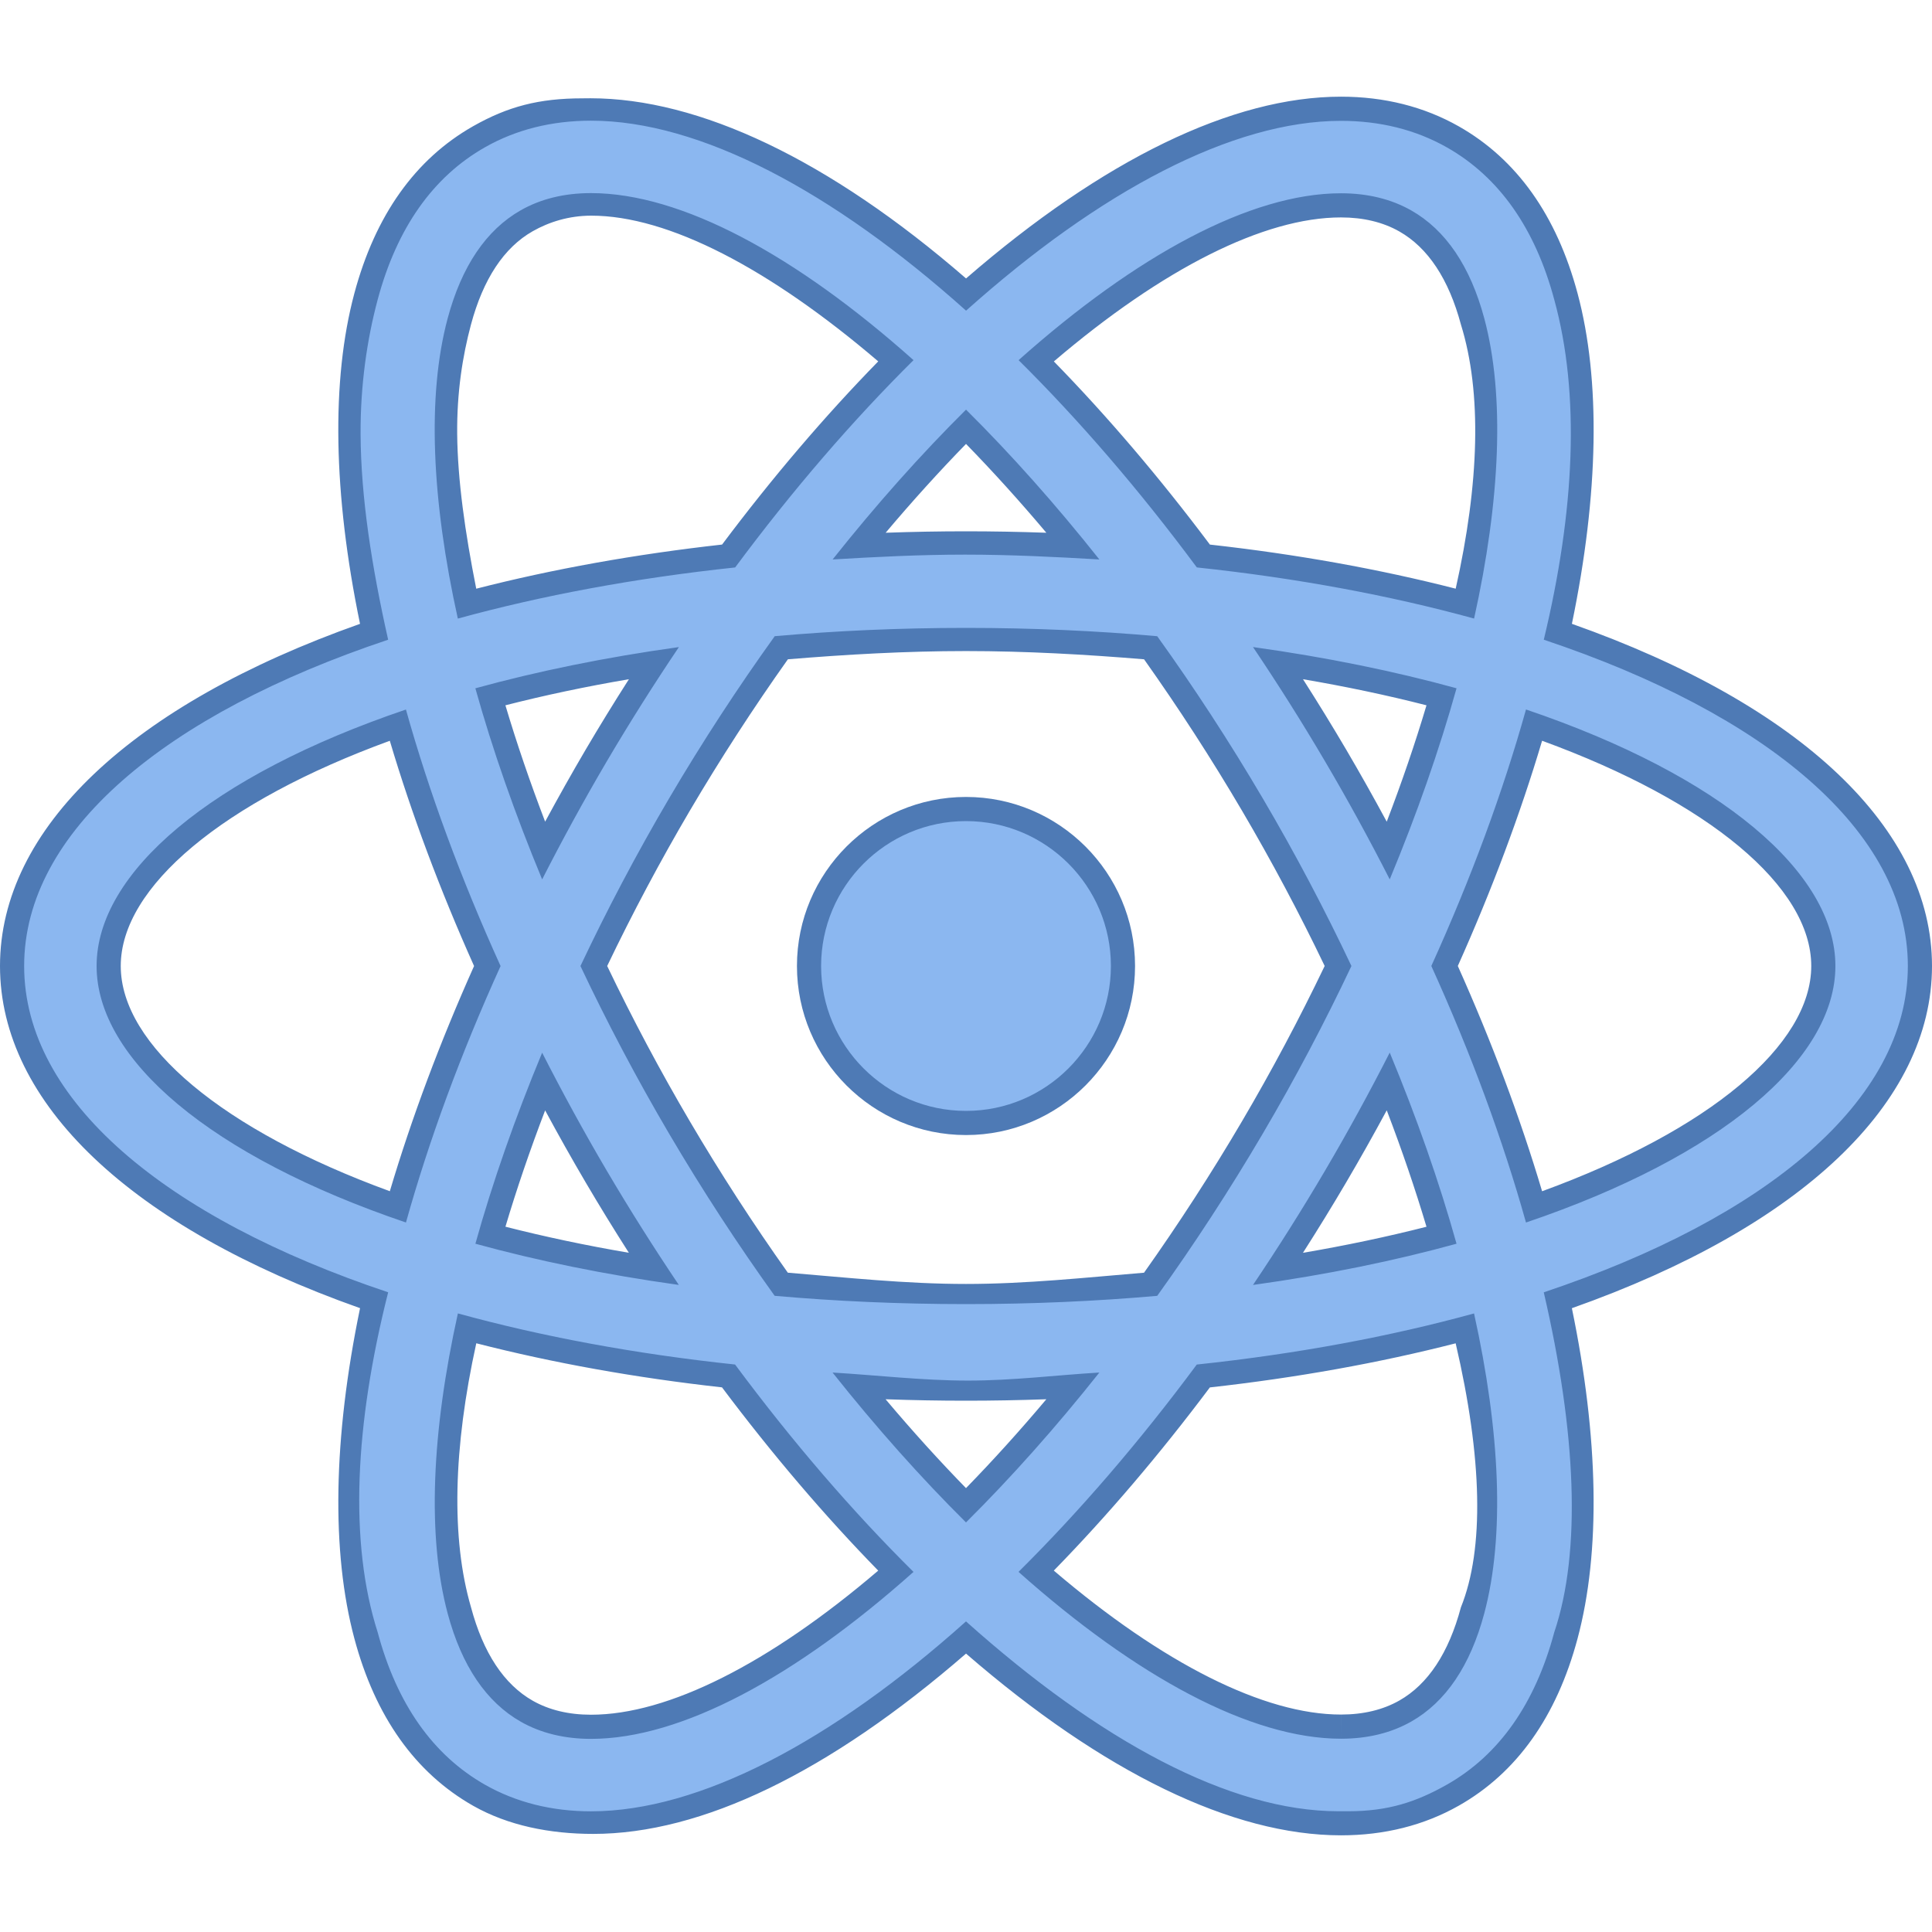
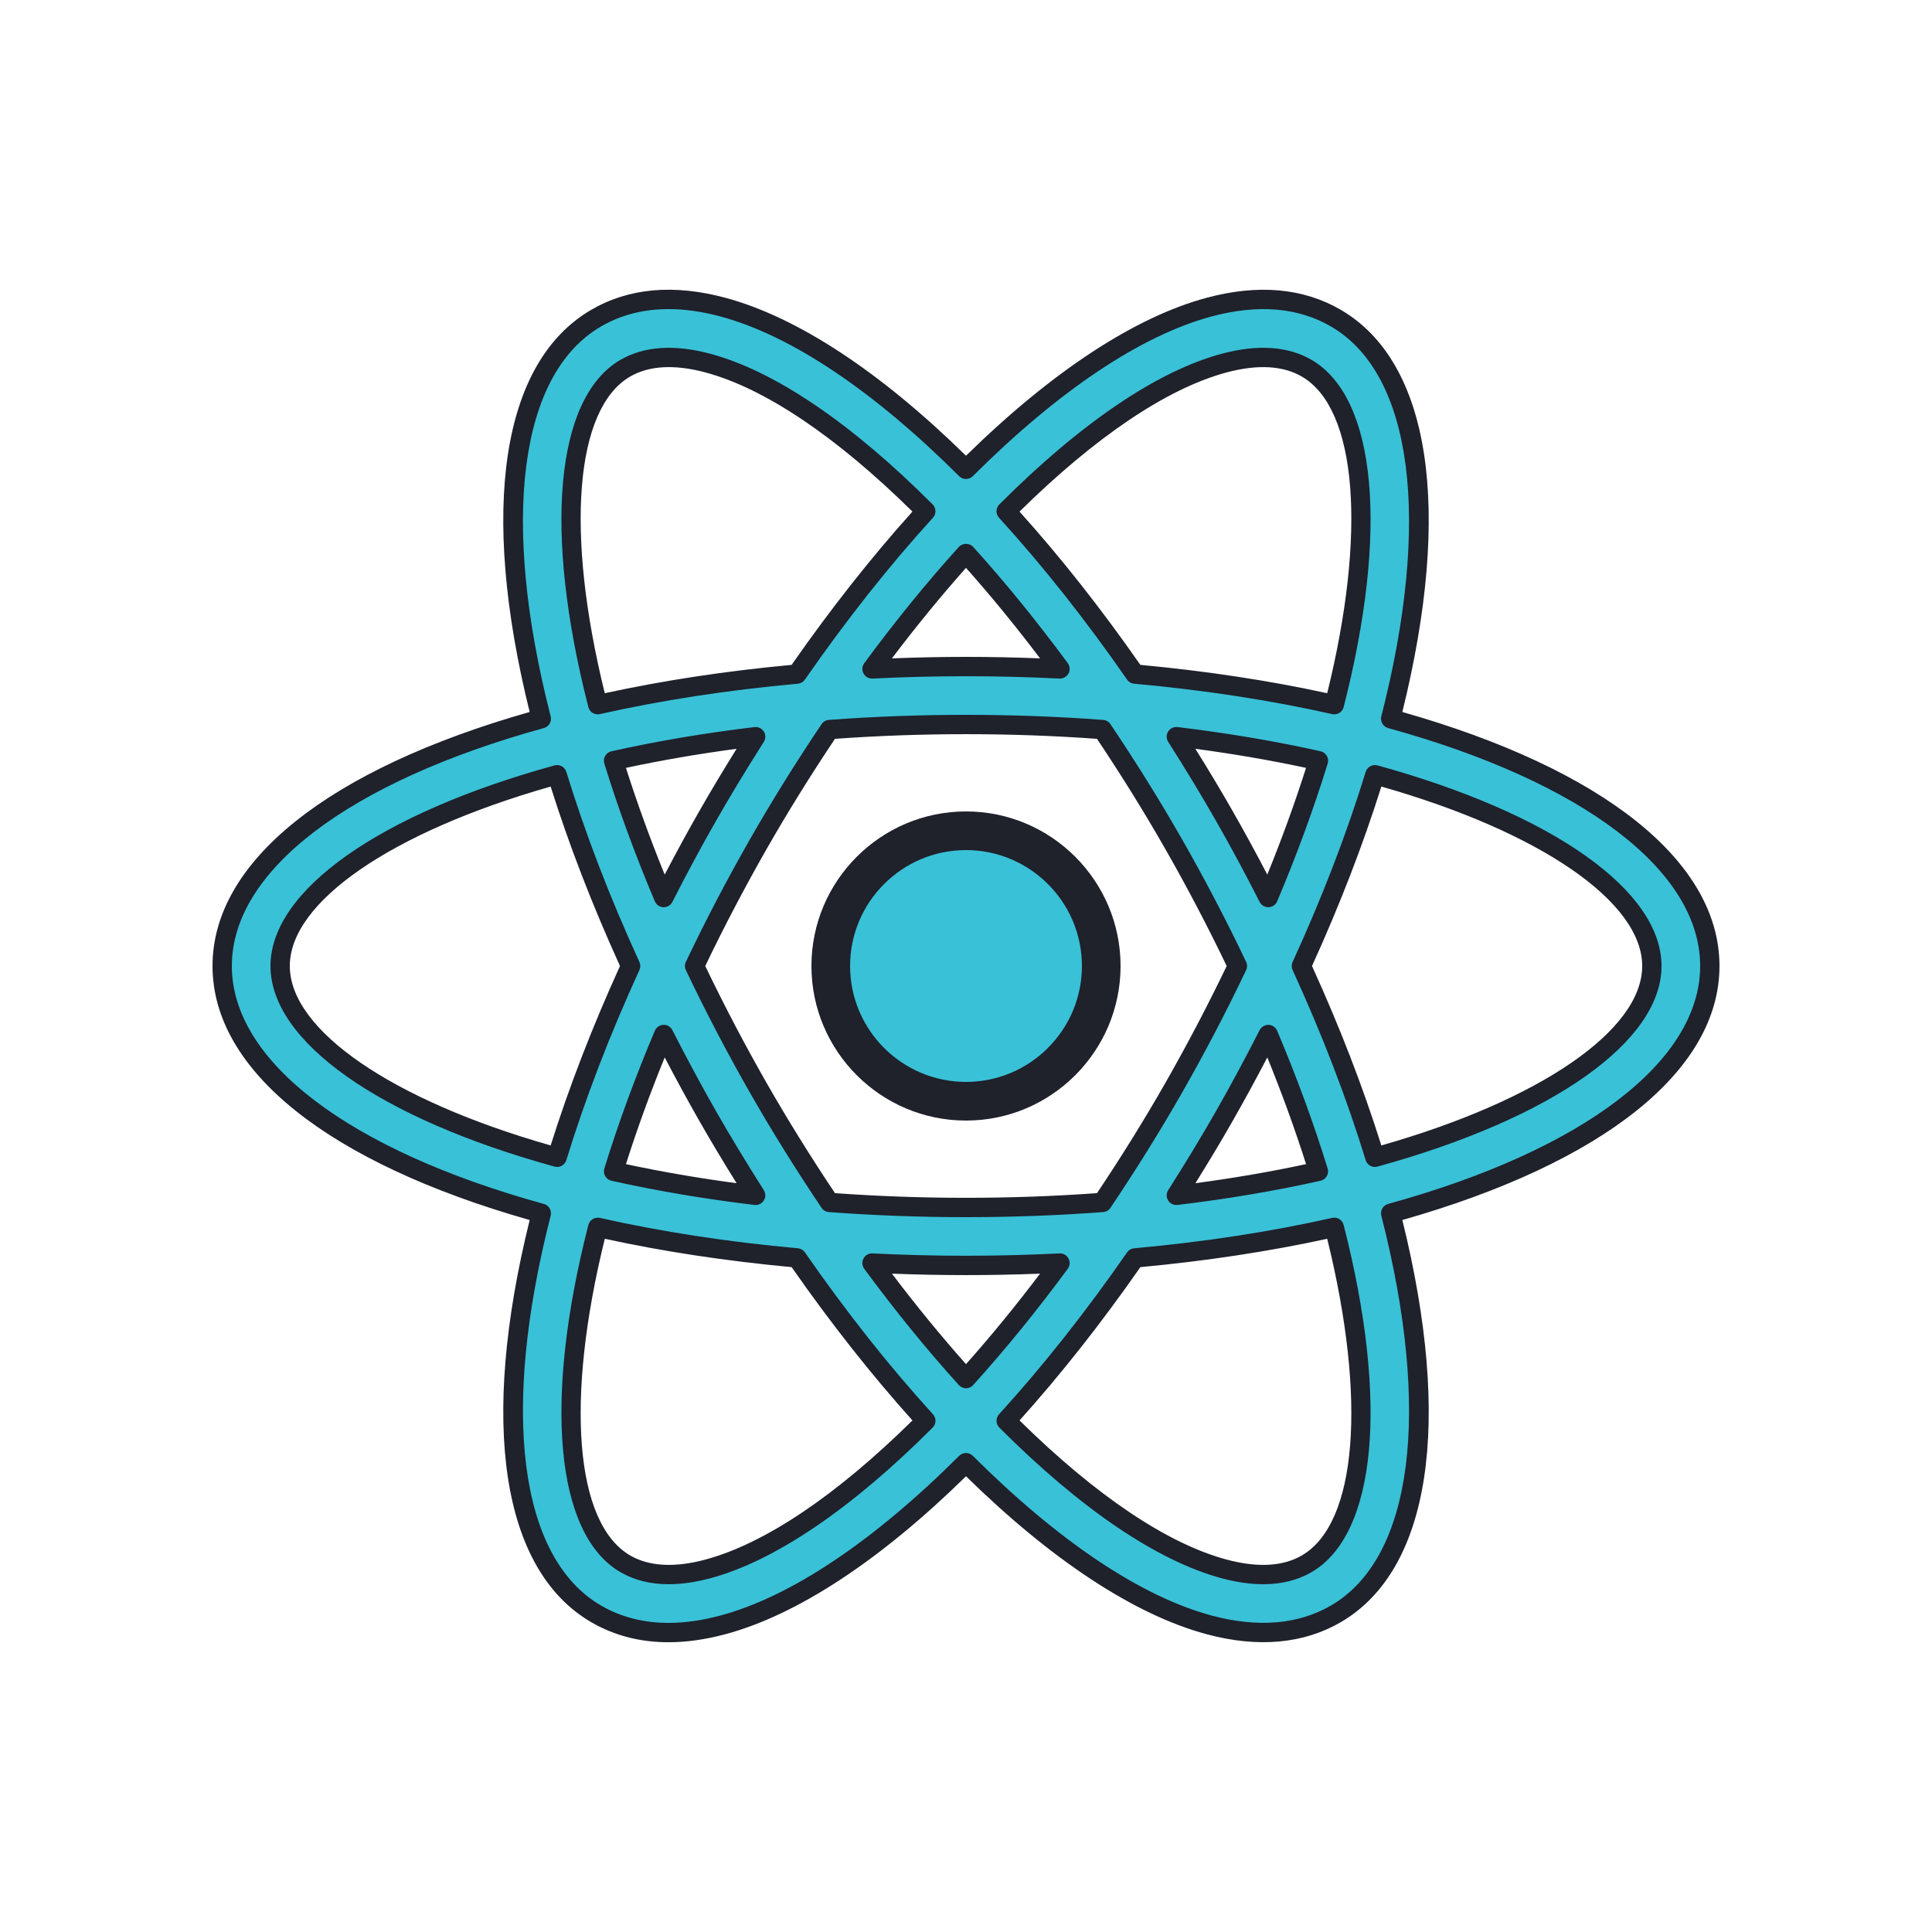
- <svg xmlns="http://www.w3.org/2000/svg" viewBox="0 0 80 80" width="40px" height="40px">
-   <path fill="#8bb7f0" d="M46.5,40c0,3.593-2.907,6.5-6.5,6.5s-6.5-2.907-6.5-6.5s2.907-6.5,6.5-6.5S46.5,36.407,46.5,40z" />
-   <path fill="#4e7ab5" d="M40,47c-3.859,0-7-3.14-7-7s3.141-7,7-7s7,3.14,7,7S43.859,47,40,47z M40,34c-3.309,0-6,2.691-6,6 s2.691,6,6,6s6-2.691,6-6S43.309,34,40,34z" />
-   <g>
-     <path fill="#8bb7f0" d="M24.474,75.503c-1.711,0-3.269-0.392-4.632-1.164c-2.28-1.293-3.856-3.521-4.686-6.62 c-0.965-3.607-0.85-8.398,0.332-13.878C5.956,50.562,0.5,45.531,0.5,40c0-5.532,5.455-10.562,14.987-13.84 c-1.182-5.481-1.298-10.272-0.333-13.879c0.83-3.1,2.406-5.328,4.685-6.62c1.362-0.772,2.921-1.164,4.632-1.164 c4.388,0,9.891,2.73,15.531,7.698c5.64-4.963,11.141-7.691,15.524-7.691c1.711,0,3.269,0.392,4.632,1.164 c2.277,1.291,3.854,3.515,4.684,6.611c0.966,3.606,0.85,8.398-0.333,13.88C74.043,29.437,79.5,34.468,79.5,40 s-5.457,10.563-14.991,13.842c1.182,5.481,1.298,10.272,0.332,13.878c-0.83,3.097-2.405,5.321-4.68,6.612 c-1.364,0.772-2.923,1.164-4.633,1.164c-4.386,0-9.889-2.728-15.527-7.689C34.361,72.774,28.859,75.503,24.474,75.503z M19.337,55.006c-0.991,4.717-1.102,8.747-0.316,11.679c0.542,2.026,1.481,3.431,2.794,4.175c0.753,0.427,1.648,0.644,2.659,0.644 c3.394,0,7.862-2.282,12.621-6.437c-2.385-2.402-4.713-5.121-6.928-8.091C26.336,56.56,22.696,55.898,19.337,55.006z M42.906,65.065c4.758,4.151,9.227,6.431,12.621,6.432c1.011,0,1.906-0.217,2.661-0.644c1.309-0.742,2.246-2.144,2.787-4.167 c0.786-2.934,0.676-6.963-0.315-11.679c-3.362,0.892-7.003,1.554-10.833,1.97C47.613,59.947,45.288,62.665,42.906,65.065z M35.566,57.393c1.452,1.776,2.938,3.433,4.434,4.94c1.492-1.506,2.979-3.163,4.43-4.94C42.939,57.464,41.454,57.5,40,57.5 C38.545,57.5,37.059,57.464,35.566,57.393z M32.349,53.179C34.844,53.392,37.417,53.5,40,53.5c2.585,0,5.155-0.108,7.646-0.32 c1.486-2.084,2.903-4.268,4.214-6.495c1.268-2.155,2.461-4.404,3.547-6.686c-1.083-2.276-2.275-4.524-3.546-6.684 c-1.308-2.222-2.725-4.406-4.215-6.495C45.157,26.608,42.587,26.5,40,26.5c-2.588,0-5.159,0.108-7.647,0.321 c-1.49,2.086-2.909,4.27-4.219,6.495c-1.27,2.159-2.462,4.407-3.546,6.686c1.082,2.274,2.274,4.522,3.545,6.684 C29.437,48.901,30.854,51.084,32.349,53.179z M57.491,44.779c-0.706,1.346-1.438,2.666-2.185,3.934 c-0.753,1.282-1.554,2.568-2.386,3.836c2.374-0.366,4.645-0.835,6.771-1.4C59.101,49.1,58.362,46.963,57.491,44.779z M20.304,51.148c2.127,0.564,4.397,1.034,6.768,1.4c-0.837-1.276-1.638-2.563-2.386-3.835c-0.745-1.267-1.478-2.585-2.183-3.931 C21.636,46.956,20.898,49.091,20.304,51.148z M59.816,40c1.528,3.391,2.773,6.743,3.708,9.977C70.926,47.373,75.5,43.574,75.5,40 s-4.574-7.373-11.976-9.977C62.591,33.257,61.345,36.609,59.816,40z M16.472,30.025C9.073,32.628,4.5,36.427,4.5,40 c0,3.574,4.573,7.373,11.974,9.976c0.934-3.235,2.179-6.587,3.705-9.974C18.652,36.614,17.407,33.262,16.472,30.025z M20.303,28.852c0.594,2.054,1.332,4.19,2.2,6.368c0.704-1.342,1.436-2.661,2.184-3.932c0.752-1.279,1.553-2.565,2.388-3.836 C24.701,27.817,22.431,28.287,20.303,28.852z M52.922,27.451c0.837,1.277,1.638,2.563,2.386,3.837 c0.746,1.267,1.479,2.586,2.185,3.932c0.869-2.177,1.607-4.313,2.201-6.369C57.564,28.286,55.294,27.816,52.922,27.451z M24.471,8.497c-1.011,0-1.905,0.216-2.657,0.644c-1.312,0.744-2.252,2.149-2.795,4.175c-0.785,2.935-0.675,6.964,0.317,11.679 c3.36-0.892,7.002-1.555,10.834-1.971c2.217-2.971,4.545-5.688,6.927-8.088C32.337,10.779,27.866,8.497,24.471,8.497z M49.828,23.023c3.83,0.416,7.471,1.078,10.833,1.97c0.992-4.716,1.103-8.746,0.316-11.68c-0.542-2.022-1.48-3.424-2.79-4.166 c-0.754-0.427-1.649-0.644-2.661-0.644c-3.393,0-7.86,2.281-12.619,6.433C45.287,17.335,47.613,20.053,49.828,23.023z M40,22.5 c1.454,0,2.939,0.036,4.431,0.107c-1.45-1.774-2.936-3.43-4.429-4.938c-1.497,1.51-2.982,3.166-4.432,4.938 C37.061,22.536,38.546,22.5,40,22.5z" />
-     <path fill="#4e7ab5" d="M24.471,4.997c4.494,0,9.996,2.91,15.532,7.867c5.535-4.953,11.034-7.86,15.524-7.86 c1.623,0,3.099,0.37,4.386,1.099c2.156,1.222,3.652,3.343,4.446,6.306c1.077,3.917,0.851,8.74-0.434,14.08 C73.147,29.57,79,34.431,79,40s-5.853,10.43-15.076,13.512c1.341,5.773,1.566,10.726,0.434,14.079 c-0.794,2.962-2.289,5.084-4.443,6.306C58.626,74.627,57.455,75,55.833,75c-0.001,0-0.416,0-0.417,0 c-4.492,0-9.882-2.91-15.416-7.861c-5.535,4.956-11.035,7.864-15.527,7.864c-1.623,0-3.099-0.37-4.386-1.099 c-2.158-1.225-3.655-3.349-4.448-6.314c-1.19-3.717-0.95-8.603,0.434-14.079C6.852,50.429,1,45.569,1,40 c0-5.568,5.852-10.429,15.072-13.511C15.385,23.43,14.946,20.59,14.931,18c-0.012-2.046,0.267-3.949,0.707-5.59 c0.794-2.966,2.29-5.09,4.448-6.314C21.372,5.366,22.848,4.997,24.471,4.997 M18.958,25.614c3.477-0.955,7.338-1.677,11.483-2.117 c2.382-3.21,4.875-6.096,7.386-8.584c-4.872-4.346-9.616-6.917-13.356-6.917c-1.099,0-2.075,0.238-2.904,0.709 c-1.433,0.813-2.452,2.32-3.031,4.481C17.678,16.388,17.873,20.716,18.958,25.614 M61.039,25.613 c1.085-4.898,1.28-9.227,0.422-12.429c-0.578-2.157-1.597-3.661-3.027-4.472c-0.83-0.471-1.809-0.709-2.907-0.709 c-3.737,0-8.478,2.568-13.349,6.91c2.51,2.488,5,5.374,7.38,8.583C53.701,23.936,57.562,24.658,61.039,25.613 M34.477,23.166 c1.802-0.107,3.609-0.2,5.488-0.2c1.879,0,3.755,0.094,5.557,0.2c-1.808-2.279-3.664-4.361-5.521-6.204 C38.144,18.805,36.287,20.887,34.477,23.166 M40,54c2.761,0,5.404-0.121,7.918-0.342c1.519-2.117,2.988-4.365,4.372-6.719 c1.353-2.299,2.577-4.626,3.67-6.939c-1.093-2.313-2.317-4.639-3.669-6.937c-1.385-2.355-2.853-4.602-4.373-6.719 C45.405,26.121,42.762,26,40,26s-5.406,0.121-7.92,0.343c-1.521,2.117-2.991,4.365-4.376,6.719 c-1.352,2.299-2.576,4.626-3.669,6.939c1.093,2.313,2.316,4.639,3.668,6.937c1.385,2.354,2.854,4.602,4.374,6.719 C34.592,53.879,37.237,54,40,54 M57.546,36.413c1.125-2.709,2.056-5.369,2.766-7.913c-2.553-0.702-5.373-1.282-8.428-1.707 c1.028,1.527,2.029,3.11,2.992,4.748C55.83,33.16,56.717,34.788,57.546,36.413 M22.449,36.414c0.828-1.625,1.716-3.253,2.668-4.873 c0.964-1.638,1.966-3.22,2.995-4.747c-3.055,0.424-5.875,1.005-8.428,1.707C20.394,31.045,21.325,33.704,22.449,36.414 M63.188,50.622C71.264,47.886,76,43.866,76,40s-4.736-7.886-12.812-10.622c-0.953,3.405-2.269,6.983-3.92,10.621 C60.919,43.638,62.235,47.216,63.188,50.622 M16.81,50.621c0.952-3.404,2.267-6.982,3.918-10.619 c-1.651-3.638-2.967-7.217-3.919-10.622C8.734,32.116,4,36.135,4,40C4,43.866,8.735,47.885,16.81,50.621 M51.884,53.207 c3.055-0.424,5.875-1.004,8.428-1.707c-0.711-2.544-1.642-5.204-2.766-7.914c-0.829,1.625-1.717,3.253-2.67,4.873 C53.913,50.097,52.912,51.68,51.884,53.207 M28.109,53.206c-1.028-1.527-2.029-3.109-2.993-4.746 c-0.952-1.619-1.839-3.246-2.667-4.87c-1.124,2.708-2.054,5.367-2.764,7.91C22.237,52.201,25.056,52.781,28.109,53.206 M24.474,72.003c3.739,0,8.481-2.57,13.352-6.914c-2.513-2.489-5.005-5.376-7.388-8.587c-4.143-0.439-8.002-1.161-11.478-2.116 c-1.084,4.898-1.279,9.226-0.422,12.428c0.578,2.16,1.598,3.667,3.03,4.48C22.396,71.765,23.375,72.003,24.474,72.003 M55.527,71.997L55.527,71.997c1.099,0,2.076-0.238,2.907-0.709c1.43-0.811,2.447-2.315,3.024-4.473 c0.858-3.203,0.663-7.531-0.421-12.428c-3.477,0.955-7.337,1.677-11.481,2.116c-2.38,3.21-4.871,6.096-7.381,8.585 C47.046,69.428,51.788,71.996,55.527,71.997 M40,63.04c1.857-1.844,3.713-3.927,5.522-6.206c-1.801,0.107-3.559,0.333-5.439,0.333 c-1.881,0-3.807-0.226-5.609-0.333C36.284,59.114,38.142,61.197,40,63.04 M24.116,4.072c-1.799,0-3.085,0.338-4.523,1.153 c-2.399,1.361-4.055,3.691-4.921,6.926c-0.96,3.587-0.877,8.302,0.236,13.681C5.419,29.189,0,34.325,0,40 c0,5.676,5.42,10.811,14.909,14.168c-1.113,5.379-1.196,10.094-0.235,13.681c0.865,3.233,2.52,5.563,4.921,6.926 c1.44,0.816,3.17,1.163,4.968,1.163c4.487,0,9.753-2.535,15.438-7.466c5.684,4.926,11.039,7.524,15.525,7.525 c1.799,0,3.441-0.413,4.881-1.229c2.397-1.359,4.051-3.686,4.916-6.917c0.961-3.588,0.878-8.303-0.235-13.681 C74.579,50.812,80,45.676,80,40s-5.42-10.812-14.911-14.169c1.114-5.38,1.196-10.095,0.235-13.682 c-0.866-3.231-2.521-5.558-4.919-6.917c-1.439-0.815-3.081-1.229-4.879-1.229c-4.485,0-9.839,2.599-15.524,7.527 c-5.686-4.932-11.066-7.461-15.554-7.461L24.116,4.072z M19.72,24.377c-0.462-2.324-0.772-4.502-0.789-6.412 c-0.015-1.72,0.221-3.217,0.57-4.521c0.507-1.892,1.368-3.194,2.559-3.87c0.676-0.384,1.5-0.644,2.423-0.644 c3.181,0,7.367,2.178,11.883,6.034c-2.221,2.273-4.392,4.819-6.466,7.585C26.315,22.949,22.897,23.562,19.72,24.377L19.72,24.377z M43.638,14.966c4.515-3.853,8.711-5.963,11.888-5.963c0.924,0,1.737,0.195,2.414,0.579c1.189,0.674,2.049,1.973,2.555,3.861 c0.874,2.818,0.761,6.564-0.218,10.933c-3.177-0.814-6.594-1.428-10.178-1.826C48.026,19.785,45.857,17.239,43.638,14.966 L43.638,14.966z M36.673,22.06c1.096-1.3,2.209-2.53,3.328-3.678c1.119,1.148,2.231,2.378,3.326,3.678 C42.208,22.02,41.095,22,40,22S37.793,22.02,36.673,22.06L36.673,22.06z M32.625,27.3c2.405-0.199,4.883-0.341,7.375-0.341 c2.491,0,4.969,0.142,7.373,0.341c1.432,2.019,2.796,4.126,4.056,6.269c1.222,2.078,2.373,4.239,3.423,6.43 c-1.051,2.192-2.202,4.354-3.424,6.432c-1.261,2.144-2.624,4.25-4.056,6.269c-2.403,0.199-4.881,0.466-7.372,0.466 c-2.493,0-4.972-0.268-7.378-0.467c-1.433-2.018-2.797-4.125-4.058-6.269c-1.222-2.077-2.372-4.238-3.422-6.43 c1.05-2.192,2.201-4.354,3.423-6.432C29.827,31.425,31.192,29.318,32.625,27.3L32.625,27.3z M57.422,34.024 c-0.549-1.018-1.112-2.018-1.683-2.99c-0.57-0.969-1.167-1.942-1.785-2.909c1.774,0.302,3.485,0.663,5.114,1.08 C58.601,30.771,58.05,32.383,57.422,34.024L57.422,34.024z M20.928,29.205c1.629-0.417,3.34-0.778,5.114-1.08 c-0.619,0.967-1.216,1.94-1.786,2.908c-0.571,0.972-1.134,1.972-1.683,2.99C21.945,32.384,21.395,30.772,20.928,29.205 L20.928,29.205z M60.365,39.999c1.415-3.162,2.587-6.292,3.49-9.326C70.758,33.192,75,36.721,75,40s-4.242,6.808-11.145,9.327 C62.951,46.292,61.78,43.161,60.365,39.999L60.365,39.999z M16.142,49.326C9.241,46.807,5,43.278,5,40s4.241-6.807,11.141-9.326 c0.903,3.035,2.074,6.165,3.489,9.327C18.216,43.162,17.045,46.292,16.142,49.326L16.142,49.326z M53.953,51.876 c0.618-0.968,1.216-1.941,1.785-2.909c0.572-0.972,1.135-1.973,1.684-2.991c0.628,1.641,1.178,3.254,1.646,4.821 C57.438,51.212,55.727,51.574,53.953,51.876L53.953,51.876z M20.929,50.795c0.467-1.566,1.017-3.177,1.644-4.816 c0.548,1.017,1.111,2.017,1.682,2.988c0.569,0.968,1.166,1.94,1.785,2.908C24.267,51.572,22.557,51.211,20.929,50.795 L20.929,50.795z M24.474,71.003c-0.924,0-1.736-0.195-2.413-0.579c-1.19-0.676-2.051-1.977-2.557-3.869 c-0.831-2.845-0.737-6.592,0.218-10.933c3.176,0.814,6.592,1.428,10.175,1.826c2.075,2.766,4.246,5.313,6.468,7.588 C31.85,68.893,27.653,71.004,24.474,71.003L24.474,71.003L24.474,71.003z M50.098,57.45c3.584-0.399,7.001-1.012,10.178-1.826 c1.105,4.74,1.192,8.518,0.217,10.932c-0.505,1.889-1.364,3.188-2.552,3.861c-0.678,0.384-1.49,0.579-2.413,0.579v1l-0.001-1 c-3.18,0-7.377-2.11-11.891-5.961C45.856,62.762,48.025,60.216,50.098,57.45L50.098,57.45z M40,61.62 c-1.12-1.148-2.234-2.379-3.33-3.68C37.79,57.98,38.904,58,40,58c1.095,0,2.208-0.02,3.327-0.06 C42.232,59.241,41.119,60.472,40,61.62L40,61.62z" />
-   </g>
+ <svg xmlns="http://www.w3.org/2000/svg" viewBox="0 0 100 100" width="48px" height="48px">
+   <circle cx="50" cy="50" r="7" fill="#39c1d7" />
+   <path fill="#1f212b" d="M50,58c-4.411,0-8-3.589-8-8s3.589-8,8-8s8,3.589,8,8S54.411,58,50,58z M50,44c-3.309,0-6,2.691-6,6 s2.691,6,6,6s6-2.691,6-6S53.309,44,50,44z" />
+   <path fill="#39c1d7" d="M88.5,50c0-5.376-6.474-10.029-16.518-12.798c2.582-10.096,1.787-18.035-2.827-20.729 c-1.82-1.063-4.028-1.257-6.562-0.579C58.775,16.916,54.4,19.904,50,24.293c-4.4-4.389-8.775-7.376-12.593-8.399 c-2.534-0.679-4.742-0.484-6.562,0.579c-4.614,2.694-5.409,10.632-2.827,20.729C17.974,39.971,11.5,44.624,11.5,50 s6.474,10.029,16.518,12.799c-2.582,10.096-1.787,18.035,2.827,20.729c1.112,0.649,2.368,0.976,3.756,0.975 c0.883,0,1.82-0.132,2.806-0.396c3.818-1.023,8.193-4.01,12.593-8.399c4.4,4.389,8.775,7.376,12.593,8.399 c0.986,0.264,1.923,0.396,2.806,0.396c1.388,0,2.644-0.325,3.756-0.975c4.614-2.694,5.408-10.633,2.827-20.729 C82.026,60.029,88.5,55.376,88.5,50z M63.369,18.791c0.725-0.193,1.397-0.291,2.016-0.291c0.86,0,1.616,0.188,2.257,0.563 c3.092,1.806,3.723,8.42,1.42,17.411c-3.173-0.714-6.635-1.251-10.314-1.583c-2.159-3.113-4.405-5.947-6.668-8.429 C56.098,22.435,60.04,19.683,63.369,18.791z M60.755,56.299c-1.179,2.066-2.42,4.045-3.693,5.939C54.802,62.407,52.446,62.5,50,62.5 s-4.802-0.093-7.061-0.262c-1.273-1.894-2.514-3.873-3.693-5.939c-1.219-2.136-2.313-4.24-3.293-6.298 c0.98-2.058,2.074-4.162,3.293-6.299c1.18-2.067,2.42-4.046,3.694-5.94C45.199,37.593,47.554,37.5,50,37.5s4.801,0.093,7.061,0.262 c1.273,1.894,2.514,3.874,3.694,5.94c1.219,2.136,2.313,4.24,3.293,6.299C63.068,52.059,61.974,54.163,60.755,56.299z M65.644,53.545c1.041,2.461,1.901,4.83,2.597,7.082c-2.275,0.507-4.731,0.93-7.354,1.243c0.842-1.326,1.672-2.682,2.473-4.085 C64.171,56.366,64.928,54.951,65.644,53.545z M50,71.357c-1.636-1.809-3.269-3.812-4.864-5.979C46.728,65.455,48.348,65.5,50,65.5 s3.272-0.045,4.864-0.122C53.269,67.544,51.636,69.547,50,71.357z M39.112,61.87c-2.622-0.313-5.079-0.736-7.354-1.243 c0.696-2.252,1.556-4.622,2.597-7.082c0.716,1.406,1.474,2.821,2.284,4.24C37.441,59.189,38.27,60.545,39.112,61.87z M34.356,46.456 c-1.041-2.461-1.902-4.831-2.597-7.084c2.275-0.507,4.732-0.93,7.355-1.243c-0.843,1.326-1.672,2.683-2.473,4.086 C35.829,43.635,35.072,45.05,34.356,46.456z M50,28.644c1.636,1.809,3.269,3.812,4.864,5.979C53.272,34.545,51.652,34.5,50,34.5 s-3.272,0.045-4.864,0.122C46.731,32.456,48.364,30.453,50,28.644z M63.36,42.216c-0.801-1.404-1.631-2.76-2.473-4.086 c2.623,0.313,5.079,0.736,7.355,1.243c-0.696,2.253-1.556,4.622-2.597,7.084C64.928,45.05,64.171,43.635,63.36,42.216z M32.358,19.063C33,18.688,33.754,18.5,34.615,18.5c0.618,0,1.292,0.098,2.016,0.291c3.329,0.892,7.271,3.643,11.289,7.67 c-2.263,2.482-4.509,5.317-6.668,8.429c-3.679,0.332-7.142,0.869-10.314,1.583C28.635,27.482,29.266,20.868,32.358,19.063z M14.5,50 c0-3.596,5.401-7.44,14.335-9.901c0.969,3.159,2.241,6.486,3.806,9.901c-1.565,3.415-2.837,6.742-3.806,9.901 C19.901,57.44,14.5,53.596,14.5,50z M36.631,81.209c-1.733,0.462-3.17,0.371-4.273-0.271c-3.092-1.806-3.722-8.42-1.42-17.411 c3.172,0.714,6.635,1.251,10.313,1.583c2.159,3.113,4.405,5.947,6.668,8.43C43.902,77.566,39.96,80.317,36.631,81.209z M67.642,80.938c-1.103,0.644-2.539,0.734-4.273,0.271c-3.329-0.892-7.271-3.643-11.289-7.67c2.263-2.482,4.509-5.317,6.668-8.43 c3.679-0.332,7.141-0.869,10.313-1.583C71.365,72.518,70.734,79.132,67.642,80.938z M71.165,59.901 c-0.969-3.159-2.241-6.486-3.806-9.901c1.565-3.415,2.837-6.743,3.806-9.901C80.099,42.56,85.5,46.404,85.5,50 S80.099,57.44,71.165,59.901z" />
+   <path fill="#1f212b" d="M34.595,85.002c-1.471,0-2.817-0.351-4.001-1.043c-4.632-2.705-5.783-10.276-3.178-20.811 C16.975,60.179,11,55.4,11,50s5.975-10.179,16.415-13.148c-2.604-10.535-1.453-18.106,3.179-20.811 c1.938-1.134,4.273-1.346,6.943-0.63c3.718,0.996,8.02,3.82,12.463,8.179c4.444-4.359,8.746-7.183,12.463-8.179 c2.669-0.714,5.005-0.502,6.944,0.63c4.631,2.705,5.782,10.276,3.178,20.811C83.025,39.821,89,44.6,89,50 s-5.975,10.179-16.415,13.148c2.604,10.535,1.454,18.105-3.178,20.811c-1.927,1.125-4.286,1.342-6.943,0.63 c-3.719-0.996-8.021-3.82-12.464-8.178c-4.443,4.358-8.745,7.183-12.463,8.178c-1.023,0.274-2.011,0.413-2.936,0.413 C34.599,85.002,34.597,85.002,34.595,85.002z M34.604,15.999c-1.301,0-2.474,0.302-3.507,0.906 c-4.224,2.467-5.194,10.008-2.595,20.173c0.067,0.264-0.089,0.534-0.352,0.606C18.038,40.472,12,45.077,12,50 s6.038,9.528,16.151,12.316c0.263,0.072,0.419,0.342,0.352,0.606c-2.6,10.165-1.63,17.707,2.594,20.173 c1.03,0.601,2.207,0.906,3.498,0.906c0.002,0,0.004,0,0.006,0c0.838,0,1.738-0.127,2.677-0.378c3.647-0.977,7.925-3.836,12.369-8.27 c0.195-0.194,0.511-0.194,0.706,0c4.444,4.433,8.722,7.292,12.369,8.27c2.394,0.639,4.485,0.461,6.181-0.528 c4.224-2.467,5.194-10.008,2.594-20.173c-0.067-0.264,0.089-0.534,0.352-0.606C81.962,59.528,88,54.923,88,50 s-6.038-9.528-16.151-12.316c-0.263-0.072-0.419-0.342-0.352-0.606c2.599-10.165,1.629-17.707-2.595-20.173 c-1.699-0.993-3.779-1.17-6.181-0.528c-3.647,0.977-7.924,3.836-12.369,8.27c-0.195,0.194-0.511,0.194-0.706,0 c-4.445-4.434-8.722-7.293-12.369-8.27C36.336,16.125,35.444,15.999,34.604,15.999z M65.386,81.999 c-0.663,0-1.379-0.102-2.146-0.307c-3.331-0.893-7.312-3.589-11.514-7.8c-0.188-0.189-0.195-0.493-0.016-0.69 c2.265-2.484,4.494-5.303,6.627-8.378c0.084-0.122,0.218-0.2,0.366-0.213c3.612-0.326,7.06-0.855,10.249-1.573 c0.261-0.059,0.527,0.101,0.594,0.364c2.336,9.123,1.703,16.008-1.652,17.967l0,0C67.175,81.789,66.336,81.999,65.386,81.999z M52.771,73.521c3.951,3.894,7.653,6.381,10.727,7.205c1.599,0.427,2.909,0.353,3.892-0.22l0,0 c2.855-1.668,3.357-8.073,1.306-16.387c-3.028,0.659-6.277,1.152-9.67,1.467C57.01,68.478,54.908,71.144,52.771,73.521z M34.614,81.999c-0.95,0-1.789-0.21-2.508-0.629c-3.355-1.96-3.989-8.845-1.652-17.968c0.067-0.262,0.333-0.419,0.594-0.364 c3.188,0.718,6.636,1.247,10.249,1.573c0.147,0.013,0.282,0.091,0.366,0.213c2.133,3.075,4.362,5.894,6.627,8.378 c0.18,0.197,0.173,0.501-0.016,0.69c-4.202,4.21-8.183,6.907-11.513,7.8h0C35.993,81.896,35.276,81.999,34.614,81.999z M31.304,64.119c-2.051,8.313-1.549,14.719,1.306,16.387c0.982,0.572,2.292,0.647,3.892,0.22l0,0 c3.074-0.824,6.776-3.312,10.727-7.205c-2.136-2.377-4.238-5.043-6.254-7.935C37.582,65.271,34.332,64.778,31.304,64.119z M50,71.856c-0.141,0-0.276-0.06-0.371-0.165c-1.663-1.839-3.31-3.864-4.896-6.018c-0.114-0.155-0.129-0.363-0.038-0.533 c0.091-0.17,0.261-0.274,0.465-0.263c3.306,0.161,6.374,0.161,9.68,0c0.2-0.012,0.374,0.093,0.465,0.263 c0.091,0.17,0.077,0.377-0.038,0.533c-1.586,2.153-3.233,4.178-4.896,6.018C50.276,71.796,50.141,71.856,50,71.856z M46.167,65.924 c1.251,1.655,2.537,3.226,3.833,4.684c1.297-1.458,2.582-3.028,3.833-4.684C51.221,66.024,48.779,66.024,46.167,65.924z M50,63 c-2.369,0-4.757-0.088-7.099-0.263c-0.153-0.011-0.292-0.092-0.378-0.22c-1.337-1.989-2.586-3.998-3.712-5.97 c-1.18-2.068-2.294-4.198-3.31-6.332c-0.065-0.136-0.065-0.294,0-0.43c1.016-2.134,2.13-4.264,3.31-6.332 c1.125-1.97,2.374-3.979,3.713-5.971c0.085-0.127,0.225-0.208,0.378-0.22c4.684-0.35,9.513-0.35,14.196,0 c0.153,0.011,0.292,0.092,0.378,0.22c1.339,1.992,2.588,4.001,3.713,5.971c1.18,2.068,2.294,4.198,3.31,6.332 c0.065,0.136,0.065,0.294,0,0.43c-1.016,2.134-2.13,4.264-3.31,6.332l0,0c-1.126,1.972-2.375,3.981-3.712,5.97 c-0.085,0.127-0.225,0.208-0.378,0.22C54.757,62.912,52.369,63,50,63z M43.218,61.757c4.479,0.322,9.085,0.322,13.563,0 c1.273-1.903,2.463-3.822,3.539-5.707c1.128-1.977,2.195-4.011,3.173-6.05c-0.978-2.039-2.045-4.074-3.173-6.05 c-1.075-1.883-2.265-3.802-3.54-5.708c-4.479-0.322-9.084-0.322-13.563,0c-1.274,1.906-2.465,3.825-3.54,5.708 c-1.128,1.977-2.195,4.011-3.173,6.05c0.978,2.039,2.045,4.074,3.173,6.05C40.755,57.936,41.945,59.854,43.218,61.757z M60.888,62.371c-0.17,0-0.331-0.087-0.423-0.233c-0.103-0.164-0.102-0.372,0.001-0.535c0.928-1.461,1.733-2.791,2.46-4.065 c0.764-1.338,1.528-2.758,2.273-4.219c0.088-0.173,0.273-0.276,0.463-0.272c0.194,0.007,0.367,0.125,0.443,0.305 c1.015,2.399,1.894,4.798,2.614,7.129c0.042,0.133,0.025,0.278-0.045,0.398c-0.07,0.121-0.188,0.207-0.324,0.237 c-2.35,0.525-4.841,0.946-7.403,1.252C60.927,62.37,60.907,62.371,60.888,62.371z M65.596,54.731 c-0.594,1.138-1.198,2.245-1.801,3.302c-0.583,1.022-1.216,2.079-1.92,3.209c1.97-0.262,3.89-0.593,5.727-0.987 C67.025,58.441,66.353,56.59,65.596,54.731z M39.112,62.371c-0.02,0-0.04-0.001-0.06-0.003C36.491,62.061,34,61.64,31.65,61.115 c-0.136-0.03-0.253-0.116-0.324-0.237c-0.07-0.121-0.086-0.265-0.045-0.398c0.72-2.332,1.599-4.73,2.614-7.129 c0.076-0.179,0.249-0.298,0.443-0.305c0.182-0.019,0.375,0.099,0.463,0.272c0.745,1.461,1.509,2.881,2.273,4.219 c0.728,1.274,1.533,2.604,2.46,4.065c0.104,0.163,0.104,0.371,0.001,0.535C39.443,62.284,39.283,62.371,39.112,62.371z M32.399,60.255c1.837,0.394,3.757,0.725,5.727,0.987c-0.705-1.13-1.337-2.187-1.92-3.209c-0.604-1.057-1.207-2.165-1.801-3.302 C33.647,56.59,32.975,58.441,32.399,60.255z M71.165,60.401c-0.215,0-0.412-0.139-0.478-0.354c-0.975-3.179-2.248-6.489-3.782-9.838 c-0.061-0.132-0.061-0.285,0-0.417c1.534-3.349,2.807-6.66,3.783-9.84c0.08-0.259,0.354-0.404,0.611-0.335 C80.367,42.116,86,46.094,86,50s-5.634,7.884-14.703,10.383C71.253,60.395,71.208,60.401,71.165,60.401z M67.909,50 c1.436,3.155,2.643,6.277,3.589,9.288C79.717,56.945,85,53.322,85,50s-5.283-6.945-13.502-9.288 C70.551,43.724,69.344,46.846,67.909,50z M28.835,60.401c-0.044,0-0.088-0.006-0.133-0.018C19.634,57.884,14,53.906,14,50 s5.633-7.884,14.702-10.383c0.258-0.069,0.531,0.076,0.611,0.335c0.976,3.18,2.249,6.491,3.783,9.84 c0.061,0.132,0.061,0.284,0,0.417c-1.535,3.35-2.807,6.66-3.782,9.838C29.248,60.262,29.05,60.401,28.835,60.401z M28.502,40.712 C20.283,43.055,15,46.678,15,50s5.283,6.945,13.502,9.288c0.947-3.011,2.153-6.132,3.589-9.288 C30.656,46.846,29.449,43.724,28.502,40.712z M65.645,46.957c-0.188,0-0.36-0.105-0.446-0.273c-0.757-1.488-1.501-2.869-2.272-4.22 l0,0c-0.726-1.272-1.531-2.602-2.461-4.066c-0.104-0.163-0.104-0.371-0.001-0.535c0.103-0.163,0.287-0.253,0.483-0.23 c2.563,0.307,5.054,0.728,7.404,1.252c0.136,0.03,0.253,0.116,0.324,0.237c0.07,0.121,0.086,0.265,0.045,0.398 c-0.721,2.336-1.601,4.735-2.614,7.131c-0.076,0.179-0.249,0.298-0.443,0.305C65.656,46.957,65.65,46.957,65.645,46.957z M63.794,41.968c0.611,1.07,1.205,2.158,1.801,3.302c0.756-1.856,1.428-3.709,2.005-5.525c-1.837-0.394-3.757-0.725-5.728-0.987 C62.58,39.89,63.212,40.947,63.794,41.968L63.794,41.968z M34.355,46.957c-0.006,0-0.012,0-0.018,0 c-0.194-0.007-0.367-0.125-0.443-0.305c-1.013-2.396-1.893-4.795-2.614-7.131c-0.042-0.133-0.025-0.278,0.045-0.398 c0.07-0.121,0.188-0.207,0.324-0.237c2.35-0.525,4.841-0.946,7.404-1.252c0.195-0.02,0.38,0.067,0.483,0.23 c0.103,0.164,0.102,0.372-0.001,0.535c-0.93,1.464-1.735,2.794-2.461,4.066c-0.771,1.351-1.515,2.731-2.272,4.22 C34.715,46.852,34.543,46.957,34.355,46.957z M32.399,39.745c0.577,1.816,1.25,3.669,2.005,5.525 c0.597-1.144,1.19-2.232,1.801-3.302c0.583-1.021,1.215-2.078,1.921-3.21C36.156,39.02,34.236,39.351,32.399,39.745z M69.063,36.974 c-0.037,0-0.073-0.004-0.11-0.012c-3.188-0.718-6.637-1.247-10.25-1.573c-0.147-0.013-0.282-0.091-0.366-0.213 c-2.133-3.076-4.363-5.894-6.627-8.377c-0.18-0.197-0.173-0.501,0.016-0.69c4.201-4.21,8.183-6.908,11.514-7.8h0 c1.869-0.5,3.438-0.387,4.654,0.322c3.355,1.96,3.989,8.845,1.653,17.968C69.489,36.823,69.287,36.974,69.063,36.974z M59.025,34.414c3.393,0.315,6.643,0.808,9.671,1.467c2.051-8.313,1.549-14.719-1.307-16.387c-0.979-0.571-2.291-0.646-3.891-0.22 c-3.074,0.824-6.777,3.312-10.728,7.206C54.907,28.855,57.009,31.521,59.025,34.414z M30.937,36.974 c-0.224,0-0.426-0.151-0.484-0.376c-2.336-9.123-1.703-16.007,1.652-17.967c0,0,0,0,0.001,0c1.216-0.709,2.787-0.822,4.653-0.322 c3.332,0.893,7.313,3.59,11.514,7.8c0.188,0.189,0.195,0.493,0.016,0.69c-2.264,2.483-4.494,5.302-6.627,8.377 c-0.084,0.122-0.218,0.2-0.366,0.213c-3.612,0.326-7.061,0.855-10.25,1.573C31.01,36.97,30.974,36.974,30.937,36.974z M32.61,19.494 c-2.855,1.668-3.357,8.074-1.307,16.387c3.028-0.659,6.278-1.152,9.671-1.467c2.017-2.893,4.118-5.559,6.254-7.935 c-3.951-3.894-7.653-6.382-10.728-7.206C34.907,18.848,33.593,18.922,32.61,19.494L32.61,19.494z M54.864,35.122 c-0.008,0-0.016,0-0.024,0c-3.306-0.161-6.373-0.161-9.679,0c-0.206,0.005-0.374-0.094-0.465-0.263 c-0.091-0.17-0.077-0.377,0.038-0.533c1.587-2.155,3.234-4.18,4.896-6.018c0.19-0.209,0.552-0.209,0.742,0 c1.661,1.837,3.308,3.862,4.896,6.018c0.114,0.155,0.129,0.363,0.038,0.533C55.217,35.021,55.047,35.122,54.864,35.122z M50,34 c1.242,0,2.527,0.026,3.833,0.077c-1.252-1.657-2.538-3.228-3.833-4.684c-1.295,1.457-2.581,3.027-3.833,4.684 C47.473,34.026,48.758,34,50,34z" />
</svg>
